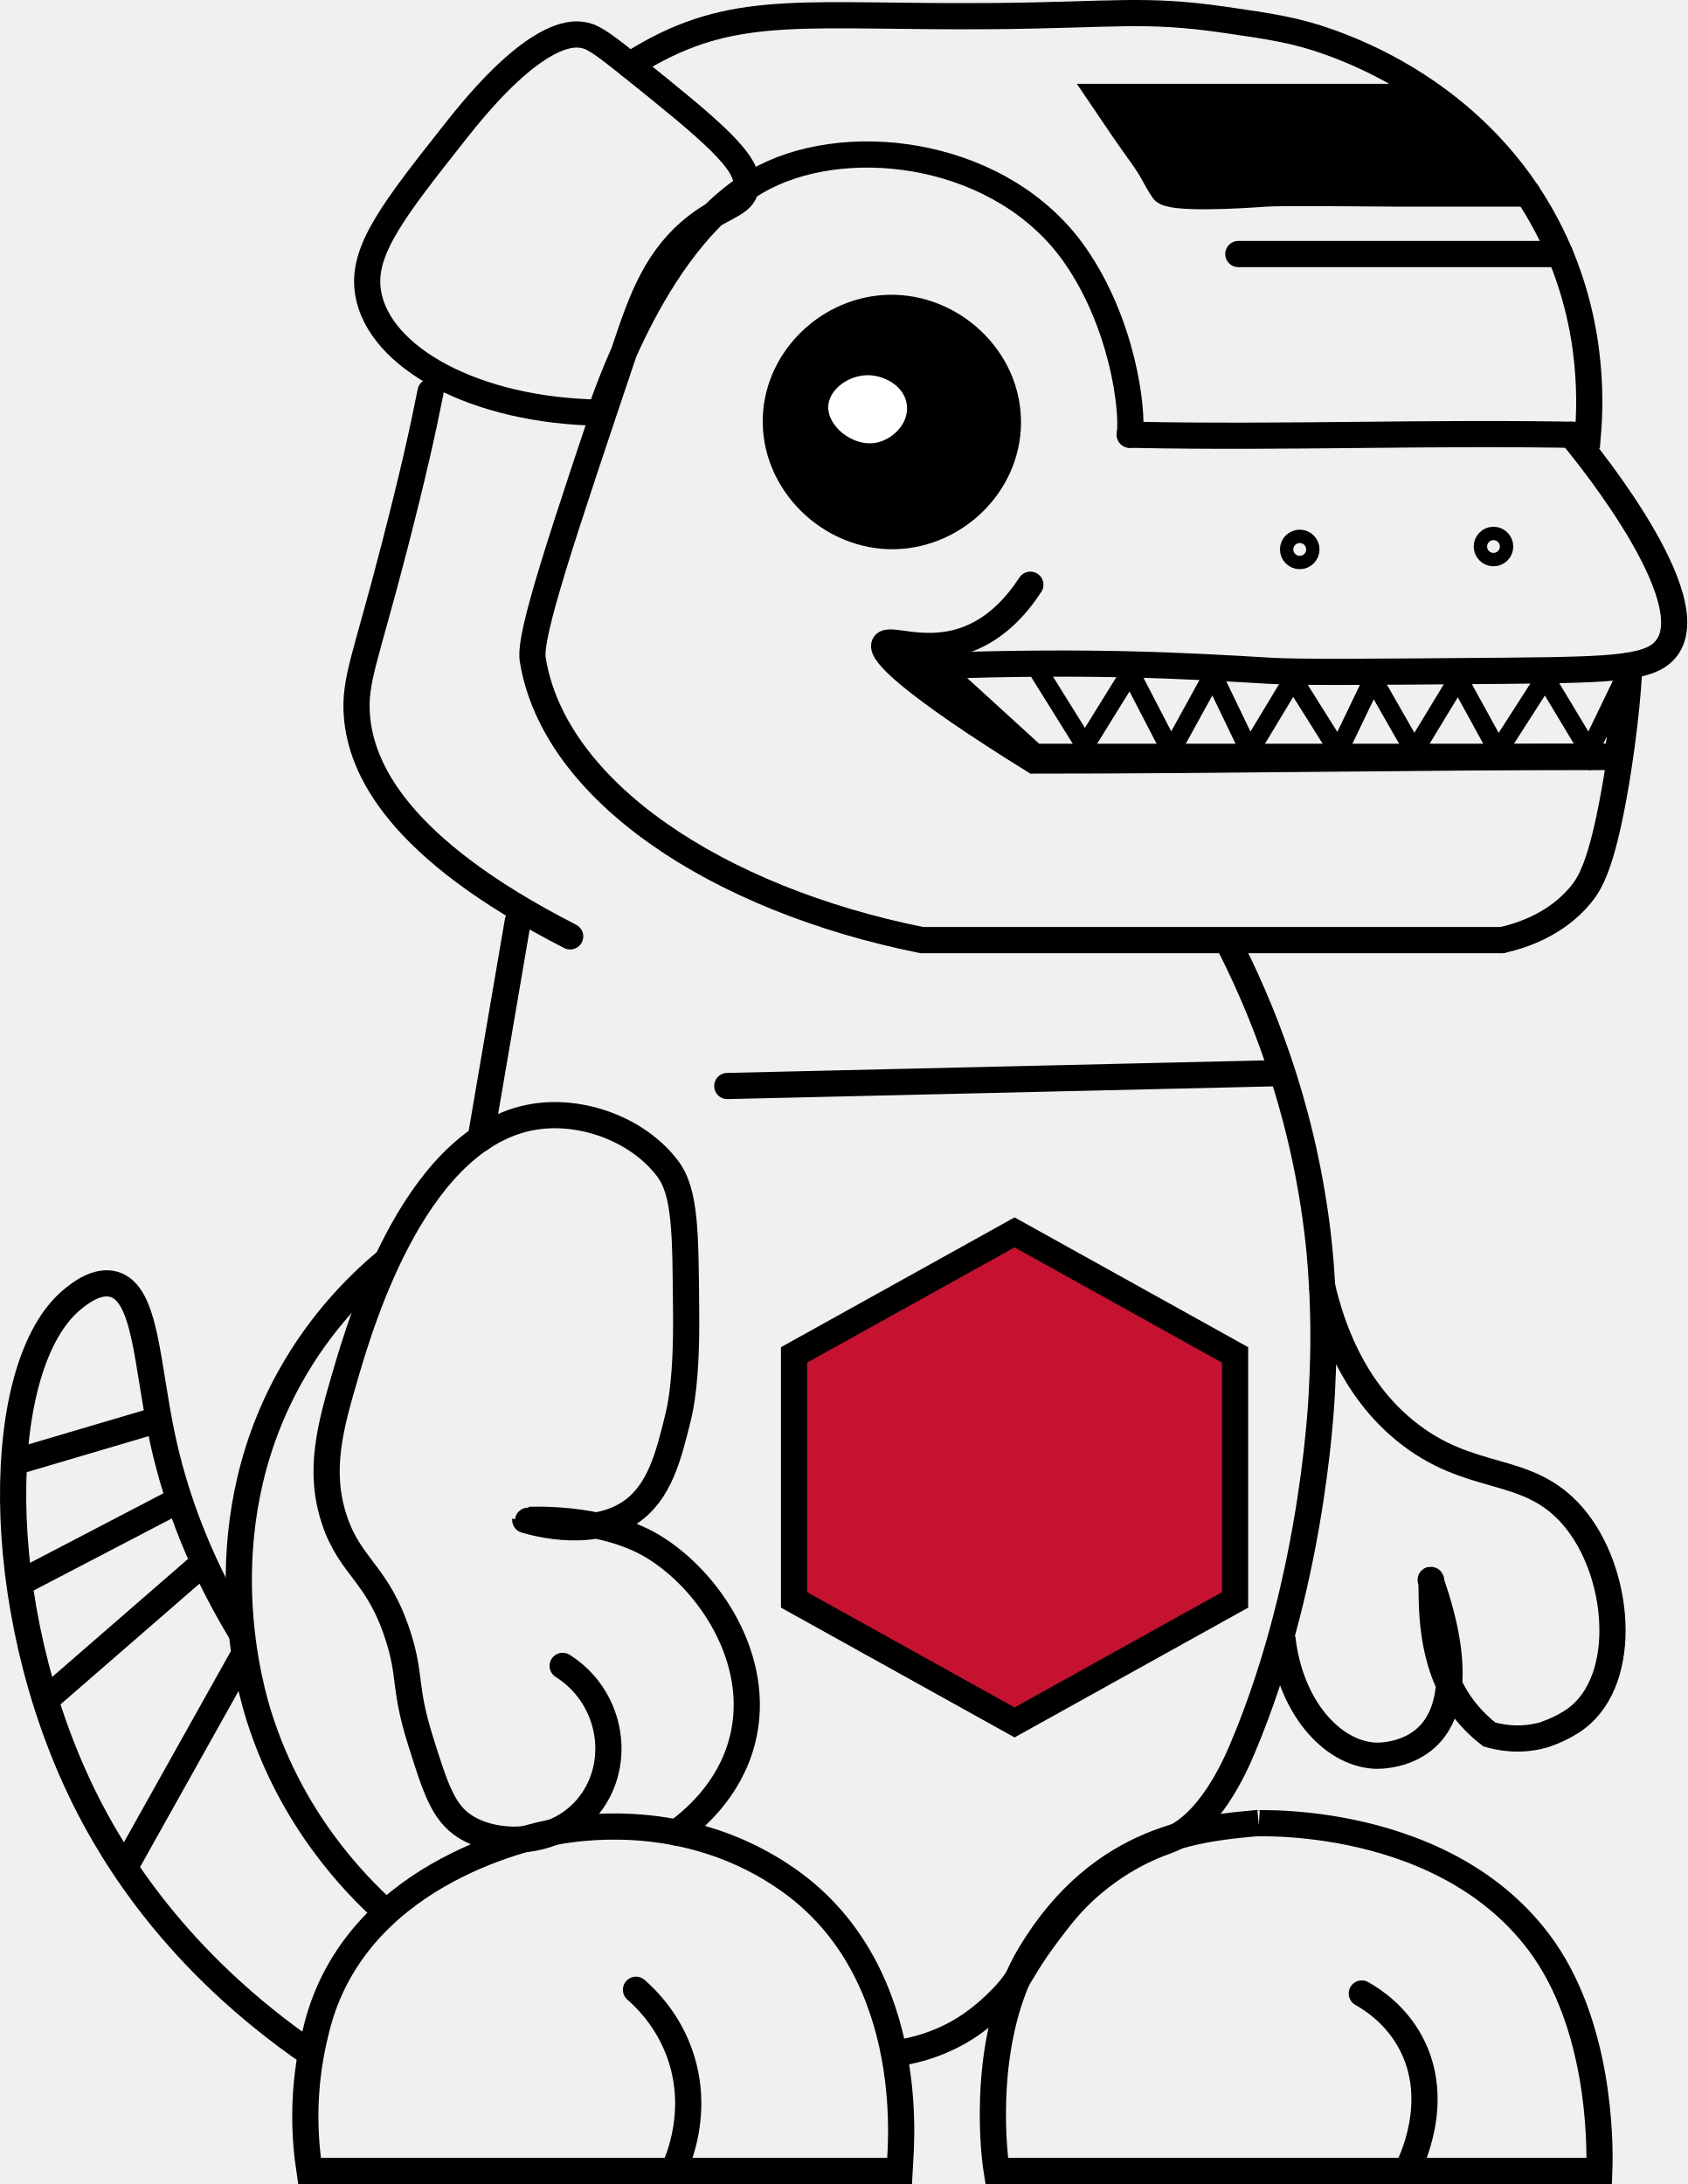
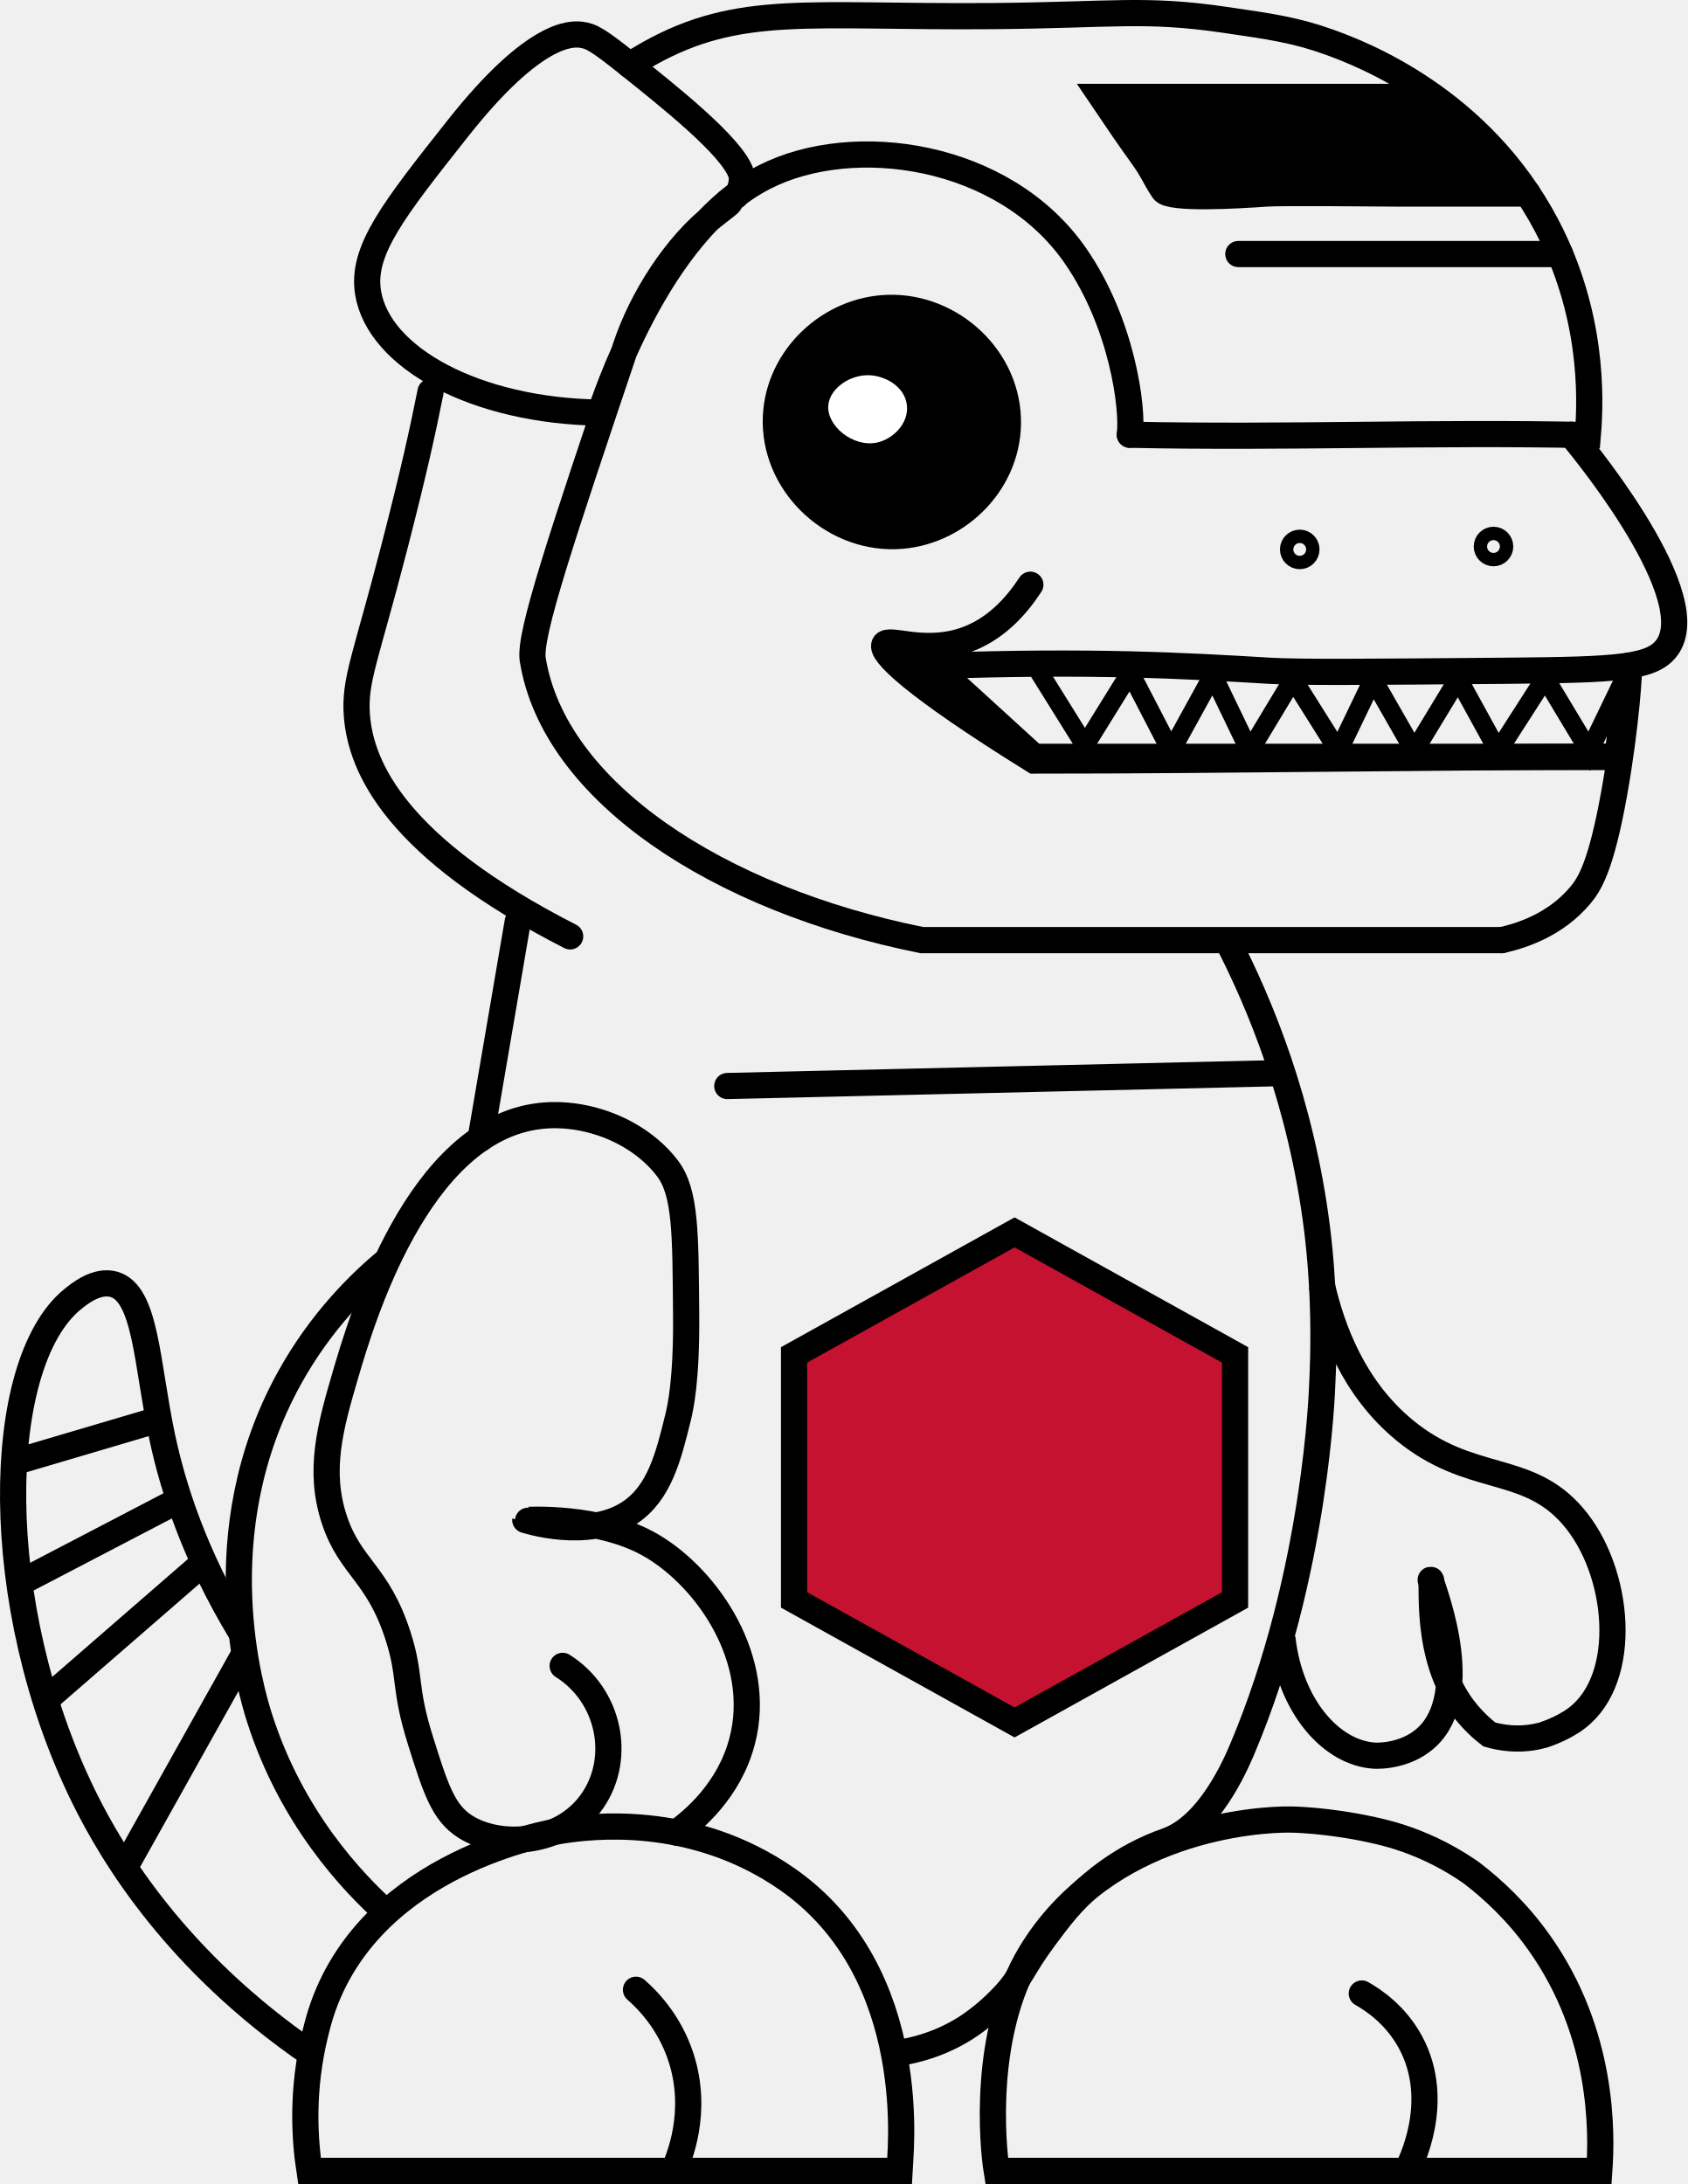
<svg xmlns="http://www.w3.org/2000/svg" id="Layer_1" data-name="Layer 1" viewBox="0 0 450.969 583.802">
  <defs>
    <style>
      .cls-1 {
        fill: #fff;
        stroke-width: 0px;
      }

      .cls-2, .cls-3, .cls-4 {
        fill: none;
      }

      .cls-2, .cls-3, .cls-4, .cls-5, .cls-6, .cls-7 {
        stroke: #000;
        stroke-miterlimit: 10;
      }

      .cls-2, .cls-4, .cls-5, .cls-6, .cls-7 {
        stroke-width: 7px;
      }

      .cls-2, .cls-7 {
        stroke-linecap: round;
      }

      .cls-3 {
        stroke-width: 5px;
      }

      .cls-5 {
        fill: #c41230;
      }
    </style>
  </defs>
  <path class="cls-4" d="m240.389,580.302c.142-3.394,6.282-52.74-30-78-25.576-17.806-53.114-14.05-60-13-3.733.569-50.187,8.397-64,47-1.005,2.808-1.595,5.168-2.099,7.215-3.733,15.155-2.872,28.212-1.571,36.785h157.67Z" />
-   <path class="cls-4" d="m427.453,580.302c.302-7.883.11-39.42-16.063-61-27.403-36.563-81.96-31.362-75-32-14.782,1.355-41.791,3.097-61,35-12.765,21.2-10.139,51.001-9,58h161.063Z" />
+   <path class="cls-4" d="m427.453,580.302c.729-10.209,1.173-36.734-16.063-61-5.875-8.271-12.418-14.328-18.111-18.667-3.448-2.42-8.515-5.531-15.111-8.111-5.752-2.25-10.385-3.205-14.333-4-0,0-9.926-1.998-18.948-2.144-8.98-.145-49.392,2.531-69.497,35.922-12.765,21.2-10.139,51.001-9,58h161.063Z" />
  <path class="cls-4" d="m327.977,251.302c8.679,16.819,19.799,43.256,24.053,77.26.662,5.29,2.435,20.975,1.359,41.74,0,0-1.461,50.267-21.397,97.309-2.027,4.784-8.851,20.177-19.713,24.316-1.086.414-3.534,1.218-6.956,2.884-2.389,1.163-7.656,3.913-13.376,8.753-5.521,4.672-8.803,9.038-12.659,14.235-6.528,8.797-6.126,10.639-11.375,16.148-5.174,5.432-10.023,8.323-11.057,8.928-7.041,4.12-13.823,5.584-18.482,6.137" />
  <path class="cls-2" d="m150.389,445.302c12.513,7.876,15.859,24.526,8,36-8.294,12.109-25.079,12.63-34,7-5.944-3.751-7.963-10.167-12-23-4.54-14.431-2.481-17.051-6-28-5.416-16.85-12.712-18.167-17-31-4.409-13.194-1.109-25.006,3-39,4.135-14.081,19.175-65.302,52-69,12.302-1.386,26.376,3.984,34,14,4.917,6.46,4.815,17.402,5,39,.15,17.567-1.488,24.887-2.214,27.828-2.505,10.135-4.917,19.898-12.786,25.172-11.301,7.574-27.996,1.962-28,2-.004.041,19.989-1.367,34,7,14.973,8.942,29.566,30.436,24,52-3.455,13.387-13.212,21.395-17.596,24.551" />
  <path class="cls-4" d="m83.115,549.011c-35.912-24.68-52.896-52.783-60.725-68.709-25.139-51.134-24.209-115.659-3-133,1.711-1.399,6.441-5.266,11-4,8.713,2.421,8.801,21.371,13,41,2.825,13.207,8.486,31.283,21,52" />
  <path class="cls-4" d="m103.269,511.274c-9.079-8.188-25.321-25.24-33.879-51.973-2.184-6.822-15.093-49.281,8-91,8.418-15.207,18.895-25.397,26.171-31.438" />
  <path class="cls-2" d="m128.459,304.36c3.31-19.353,6.62-38.706,9.93-58.058" />
  <path class="cls-2" d="m152.389,250.302c-46.36-23.683-55.907-45.018-57-59-.737-9.43,2.379-15.42,10-45,5.227-20.286,7.486-30.602,9.69-41.588" />
  <path class="cls-2" d="m194.389,290.302c49.873-1.148,97.746-2.296,147.619-3.443" />
  <path class="cls-2" d="m301.978,116.209c42.308.883,80.103-.79,122.411.092.892-10.481,1.242-32.703-11-56-17.82-33.912-49.647-45.98-58-49-9.11-3.294-16.111-4.267-28-6-21.556-3.141-29.734-1.279-62-1-49.024.424-67.724-3.55-92.063,10.099-2.165,1.214-3.893,2.298-5.008,3.018" />
  <path class="cls-6" d="m207.389,111.302c.743-15.789,14.358-28.539,30-29,16.977-.501,32.274,13.595,32,31-.257,16.333-14.13,29.516-30,30-17.469.533-32.825-14.46-32-32Z" />
  <path class="cls-1" d="m232.389,100.302c4.175.176,9.435,2.969,10,8,.559,4.977-3.819,9.107-8,10-6.331,1.353-13.514-4.434-13-10,.417-4.515,5.838-8.218,11-8Z" />
  <path class="cls-2" d="m275.389,156.302c-3.806,5.822-9.55,12.263-18,15-10.837,3.51-19.96-1.069-21,1-1.033,2.054,6.609,10.254,40,31,52,0,104-1,156-1,2.118-20.138,2.757-24.392,2.936-24.375.349.031-.667,16.277-3.936,34.376-3.486,19.302-6.524,24.041-9,27-6.586,7.87-15.605,10.796-21,12" />
-   <path class="cls-2" d="m301.978,116.209c.9-7.155-2.075-29.889-14.589-47.908-19.028-27.399-59.29-33.054-83-21-29.062,14.774-43.354,61.881-44,63h0c-33.338-.465-59.114-14.661-62-32-1.878-11.279,6.748-22.186,24-44,20.544-25.977,30.454-25.336,33-25,2.66.351,4.452,1.317,12.929,8.118,21.774,17.467,32.63,26.334,31.071,32.882-1.073,4.506-5.861,4.54-13,10-10.863,8.308-14.889,19.785-19,32-17.372,51.624-26.058,77.436-25,84,5.665,35.152,49.265,64,104,75h155" />
+   <path class="cls-2" d="m301.978,116.209c.9-7.155-2.075-29.889-14.589-47.908-19.028-27.399-59.29-33.054-83-21-29.062,14.774-43.354,61.881-44,63-33.338-.465-59.114-14.661-62-32-1.878-11.279,6.748-22.186,24-44,20.544-25.977,30.454-25.336,33-25,2.66.351,4.452,1.317,12.929,8.118,9.894,7.937,27.192,21.545,29.737,28.882.412,1.188.342,3.432-.886,5.515-.489.829-2.912,2.088-2.792,2.222.301.335,2.456-1.068-2.989,3.096-10.863,8.308-19.89,22.951-24,35.167-17.372,51.624-26.058,77.436-25,84,5.665,35.152,49.265,64,104,75h155" />
  <path class="cls-2" d="m435.326,177.926l-2.936,24.375h-156l-26.627-24.301c42.369-1.45,66.685-.066,89.626,1.301,7.799.465,26.2.31,63,0,30.458-.256,39.683-.709,43.491-6.698,9.388-14.765-25.915-56.394-25.915-56.394" />
  <path class="cls-4" d="m353.267,343.425c2.696,11.748,8.423,27.601,22.122,38.877,17.631,14.511,32.682,8.707,45,23,12.645,14.672,15.152,43.319,1,54-4.163,3.142-9.285,4.582-9.285,4.583-6.224,1.627-11.512.483-14.048-.249-2.03-1.579-4.489-3.803-6.82-6.832-10.96-14.248-7.849-34.721-8.846-34.501-.415.091,11.544,28.063,0,41-5.716,6.405-14.434,6.033-15,6-11.525-.674-22.641-13.197-24.652-31.515" />
  <circle class="cls-4" cx="399.176" cy="146.088" r="1.786" />
  <circle class="cls-4" cx="347.389" cy="146.866" r="1.786" />
  <line class="cls-2" x1="416.967" y1="67.904" x2="330.977" y2="67.904" />
  <path class="cls-7" d="m408.307,51.736h-34.332c-4.333,0-31.264-.311-35.586,0-7.25.522-25.755,1.634-27.411-.831-2.528-3.762-2.537-4.864-5.775-9.36q-4.436-6.157-10.813-15.639h85.667l21,23.395" />
  <path class="cls-2" d="m169.985,531.881c3.032,2.652,8.899,8.54,11.999,17.999,4.819,14.702-.562,27.306-2,30.421" />
  <path class="cls-2" d="m363.975,532.881c3.276,1.852,9.097,5.8,12.999,12.999,8.613,15.889-.14,32.822-1,34.421" />
  <line class="cls-4" x1="54.512" y1="417.652" x2="12.144" y2="454.46" />
  <line class="cls-4" x1="33.328" y1="499.248" x2="65.368" y2="441.982" />
  <line class="cls-4" x1="3.5" y1="424.069" x2="49.348" y2="400.156" />
  <line class="cls-4" x1="3.752" y1="390.874" x2="42.429" y2="379.443" />
  <polyline class="cls-3" points="277.723 179.635 289.979 199.302 302.081 179.771 312.978 200.802 324.171 180.443 333.977 200.802 345.603 181.513 357.728 200.802 366.978 181.567 377.975 200.802 389.736 181.391 400.389 200.802 412.978 181.184 424.772 200.802 435.915 177.705" />
  <polygon class="cls-5" points="212.231 362.174 212.231 427.672 271.169 460.421 330.106 427.672 330.106 362.174 271.169 329.425 212.231 362.174" />
</svg>
